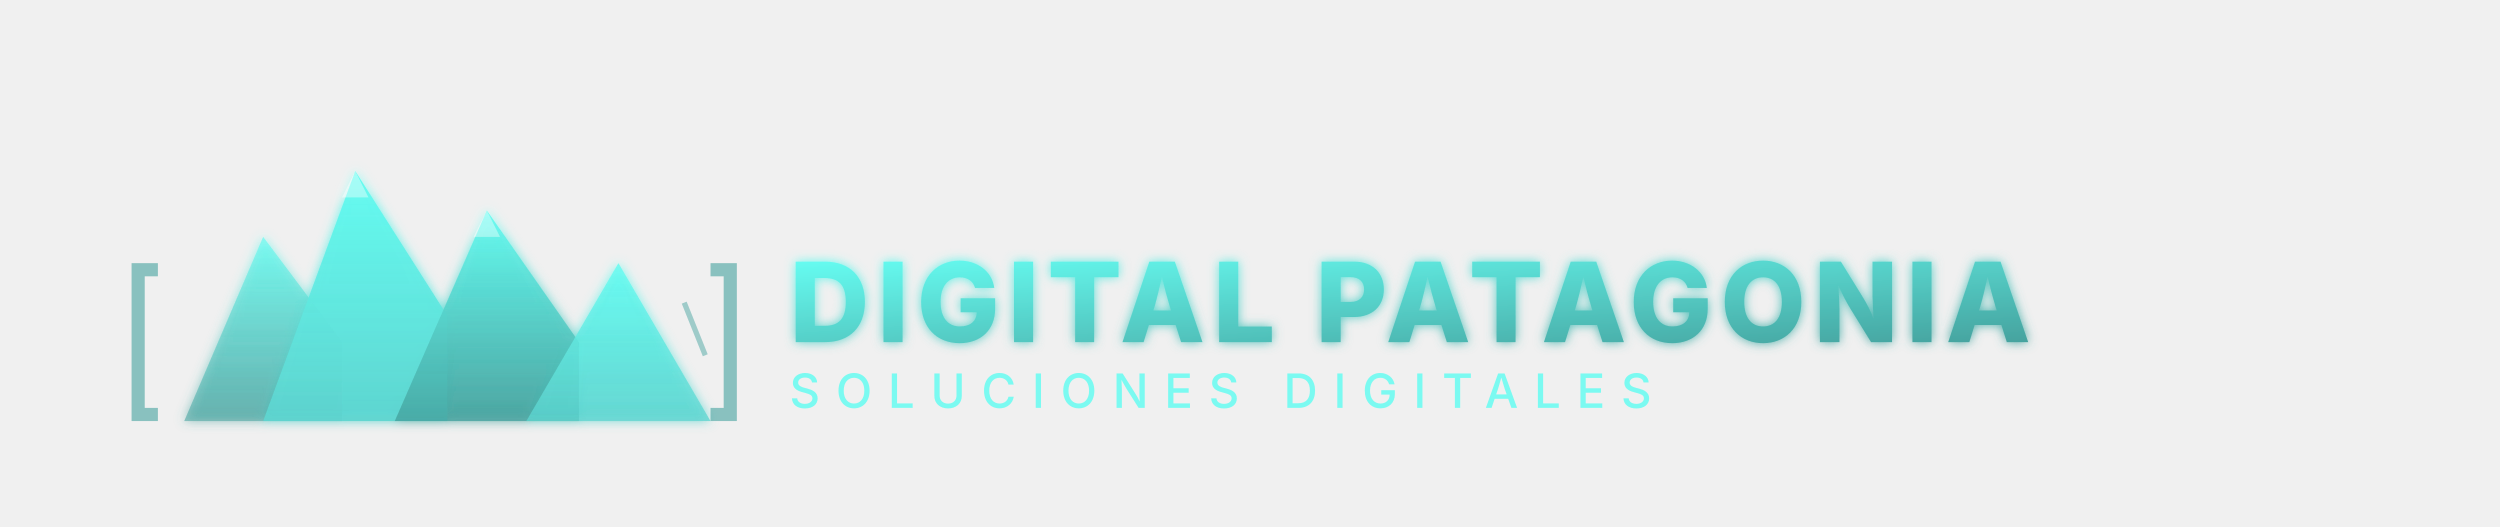
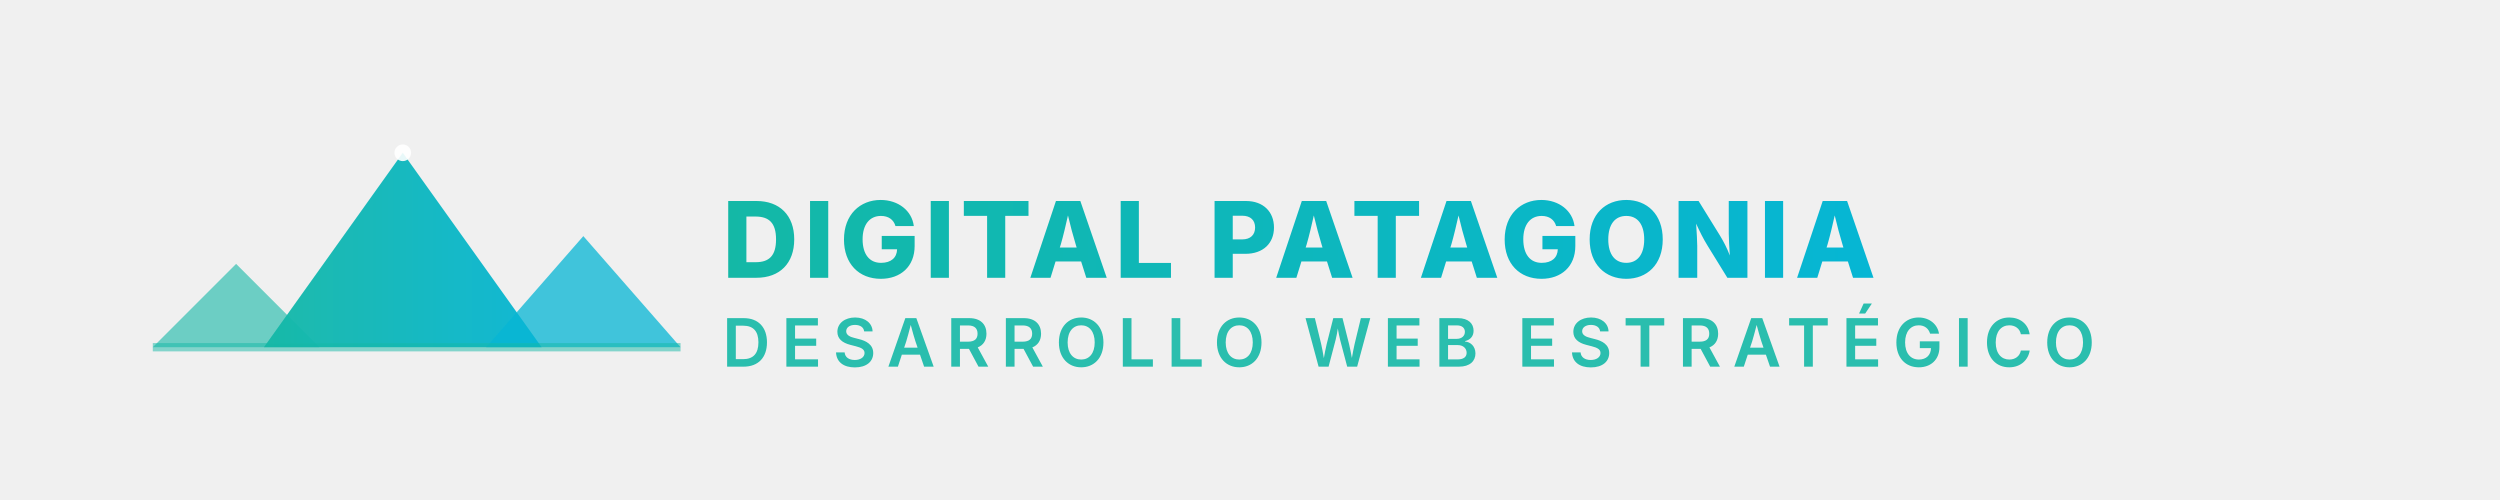
- <svg xmlns="http://www.w3.org/2000/svg" viewBox="0 0 950 200">
+ <svg xmlns="http://www.w3.org/2000/svg" viewBox="0 0 900 180" style="max-width: 100%;">
  <defs>
-     <linearGradient id="holographicGrad" x1="0%" y1="0%" x2="100%" y2="100%">
-       <stop offset="0%" style="stop-color:#66FCF1;stop-opacity:1" />
-       <stop offset="100%" style="stop-color:#45A29E;stop-opacity:1" />
+     <linearGradient id="grad1bd" x1="0%" y1="0%" x2="100%" y2="0%">
+       <stop offset="0%" style="stop-color:#14b8a6;stop-opacity:1" />
+       <stop offset="100%" style="stop-color:#06b6d4;stop-opacity:1" />
    </linearGradient>
-     <linearGradient id="mountainGrad1" x1="0%" y1="0%" x2="0%" y2="100%">
-       <stop offset="0%" style="stop-color:#66FCF1;stop-opacity:0.95" />
-       <stop offset="100%" style="stop-color:#45A29E;stop-opacity:0.8" />
-     </linearGradient>
-     <linearGradient id="mountainGrad2" x1="0%" y1="0%" x2="0%" y2="100%">
-       <stop offset="0%" style="stop-color:#66FCF1;stop-opacity:1" />
-       <stop offset="100%" style="stop-color:#5DD5D0;stop-opacity:0.9" />
-     </linearGradient>
-     <filter id="softGlow" x="-50%" y="-50%" width="200%" height="200%">
-       <feGaussianBlur in="SourceGraphic" stdDeviation="2" result="blur" />
-       <feMerge>
-         <feMergeNode in="blur" />
-         <feMergeNode in="SourceGraphic" />
-       </feMerge>
-     </filter>
  </defs>
-   <g transform="translate(50, 40)">
-     <g filter="url(#softGlow)">
-       <path d="M 20 120 L 50 50 L 80 90 L 80 120 Z" fill="url(#mountainGrad1)" opacity="0.7" />
-       <path d="M 50 120 L 85 25 L 120 80 L 120 120 Z" fill="url(#mountainGrad2)" />
-       <path d="M 100 120 L 135 40 L 170 90 L 170 120 Z" fill="url(#mountainGrad1)" />
-       <path d="M 150 120 L 185 60 L 220 120 Z" fill="url(#mountainGrad2)" opacity="0.85" />
-       <path d="M 85 25 L 90 35 L 80 35 Z" fill="#ffffff" opacity="0.4" />
-       <path d="M 135 40 L 140 50 L 130 50 Z" fill="#ffffff" opacity="0.4" />
-     </g>
-     <g opacity="0.6">
-       <path d="M 0 60 L 10 60 L 10 65 L 5 65 L 5 115 L 10 115 L 10 120 L 0 120 Z" fill="#45A29E" />
-       <path d="M 230 60 L 220 60 L 220 65 L 225 65 L 225 115 L 220 115 L 220 120 L 230 120 Z" fill="#45A29E" />
-       <line x1="210" y1="75" x2="218" y2="95" stroke="#45A29E" stroke-width="2" opacity="0.8" />
-     </g>
+   <g transform="translate(40, 40)">
+     <path d="M 15 85 L 45 55 L 75 85 Z" fill="#14b8a6" opacity="0.6" />
+     <path d="M 55 85 L 105 15 L 155 85 Z" fill="url(#grad1bd)" opacity="0.95" />
+     <circle cx="105" cy="15" r="3" fill="white" opacity="0.9" />
+     <path d="M 135 85 L 170 45 L 205 85 Z" fill="#06b6d4" opacity="0.75" />
+     <line x1="15" y1="85" x2="205" y2="85" stroke="#14b8a6" stroke-width="3" opacity="0.5" />
  </g>
-   <g transform="translate(0, 0)">
-     <text x="300" y="130" font-family="'Inter', 'Arial', sans-serif" font-size="42" font-weight="800" fill="url(#holographicGrad)" letter-spacing="3" filter="url(#softGlow)">
-             DIGITAL PATAGONIA
-         </text>
-     <text x="300" y="155" font-family="'Inter', 'Arial', sans-serif" font-size="18" font-weight="500" fill="#66FCF1" letter-spacing="6" opacity="0.85">
-             SOLUCIONES DIGITALES
-         </text>
-   </g>
+   <text x="260" y="100" font-family="'Inter', sans-serif" font-size="38" font-weight="800" fill="url(#grad1bd)" letter-spacing="2">
+         DIGITAL PATAGONIA
+     </text>
+   <text x="260" y="132" font-family="'Inter', sans-serif" font-size="24" font-weight="600" fill="#14b8a6" letter-spacing="4" opacity="0.9">
+         DESARROLLO WEB ESTRATÉGICO
+     </text>
</svg>
